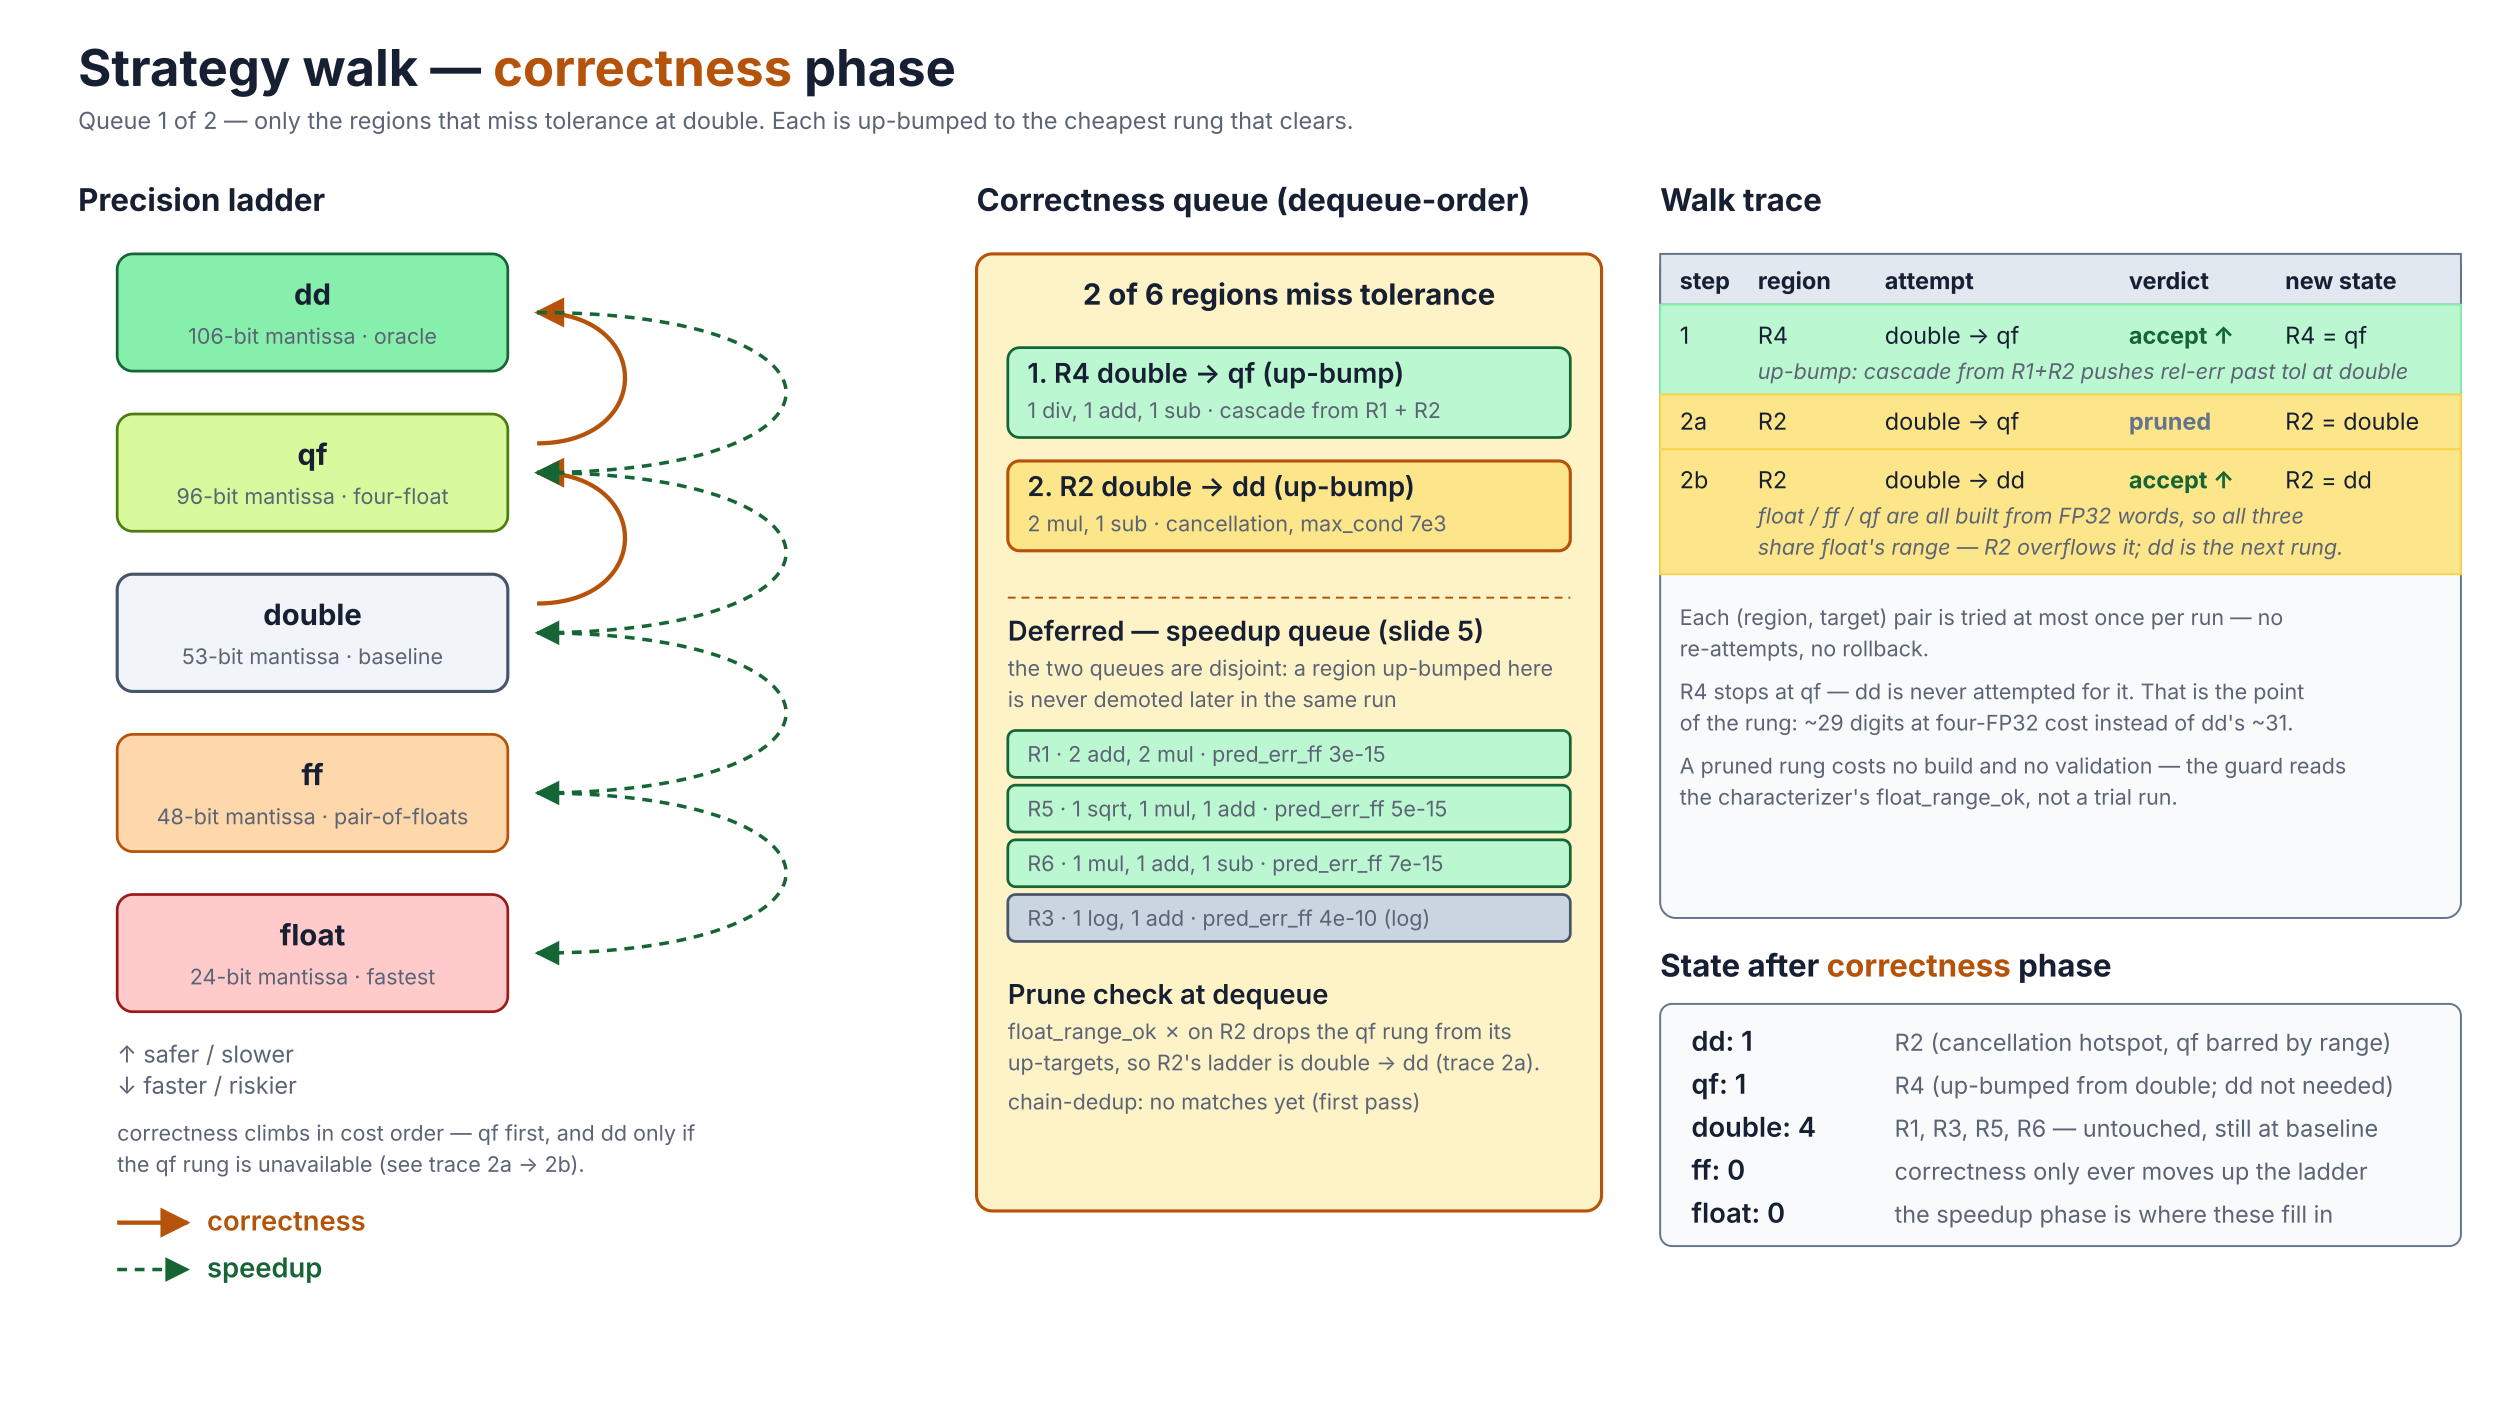
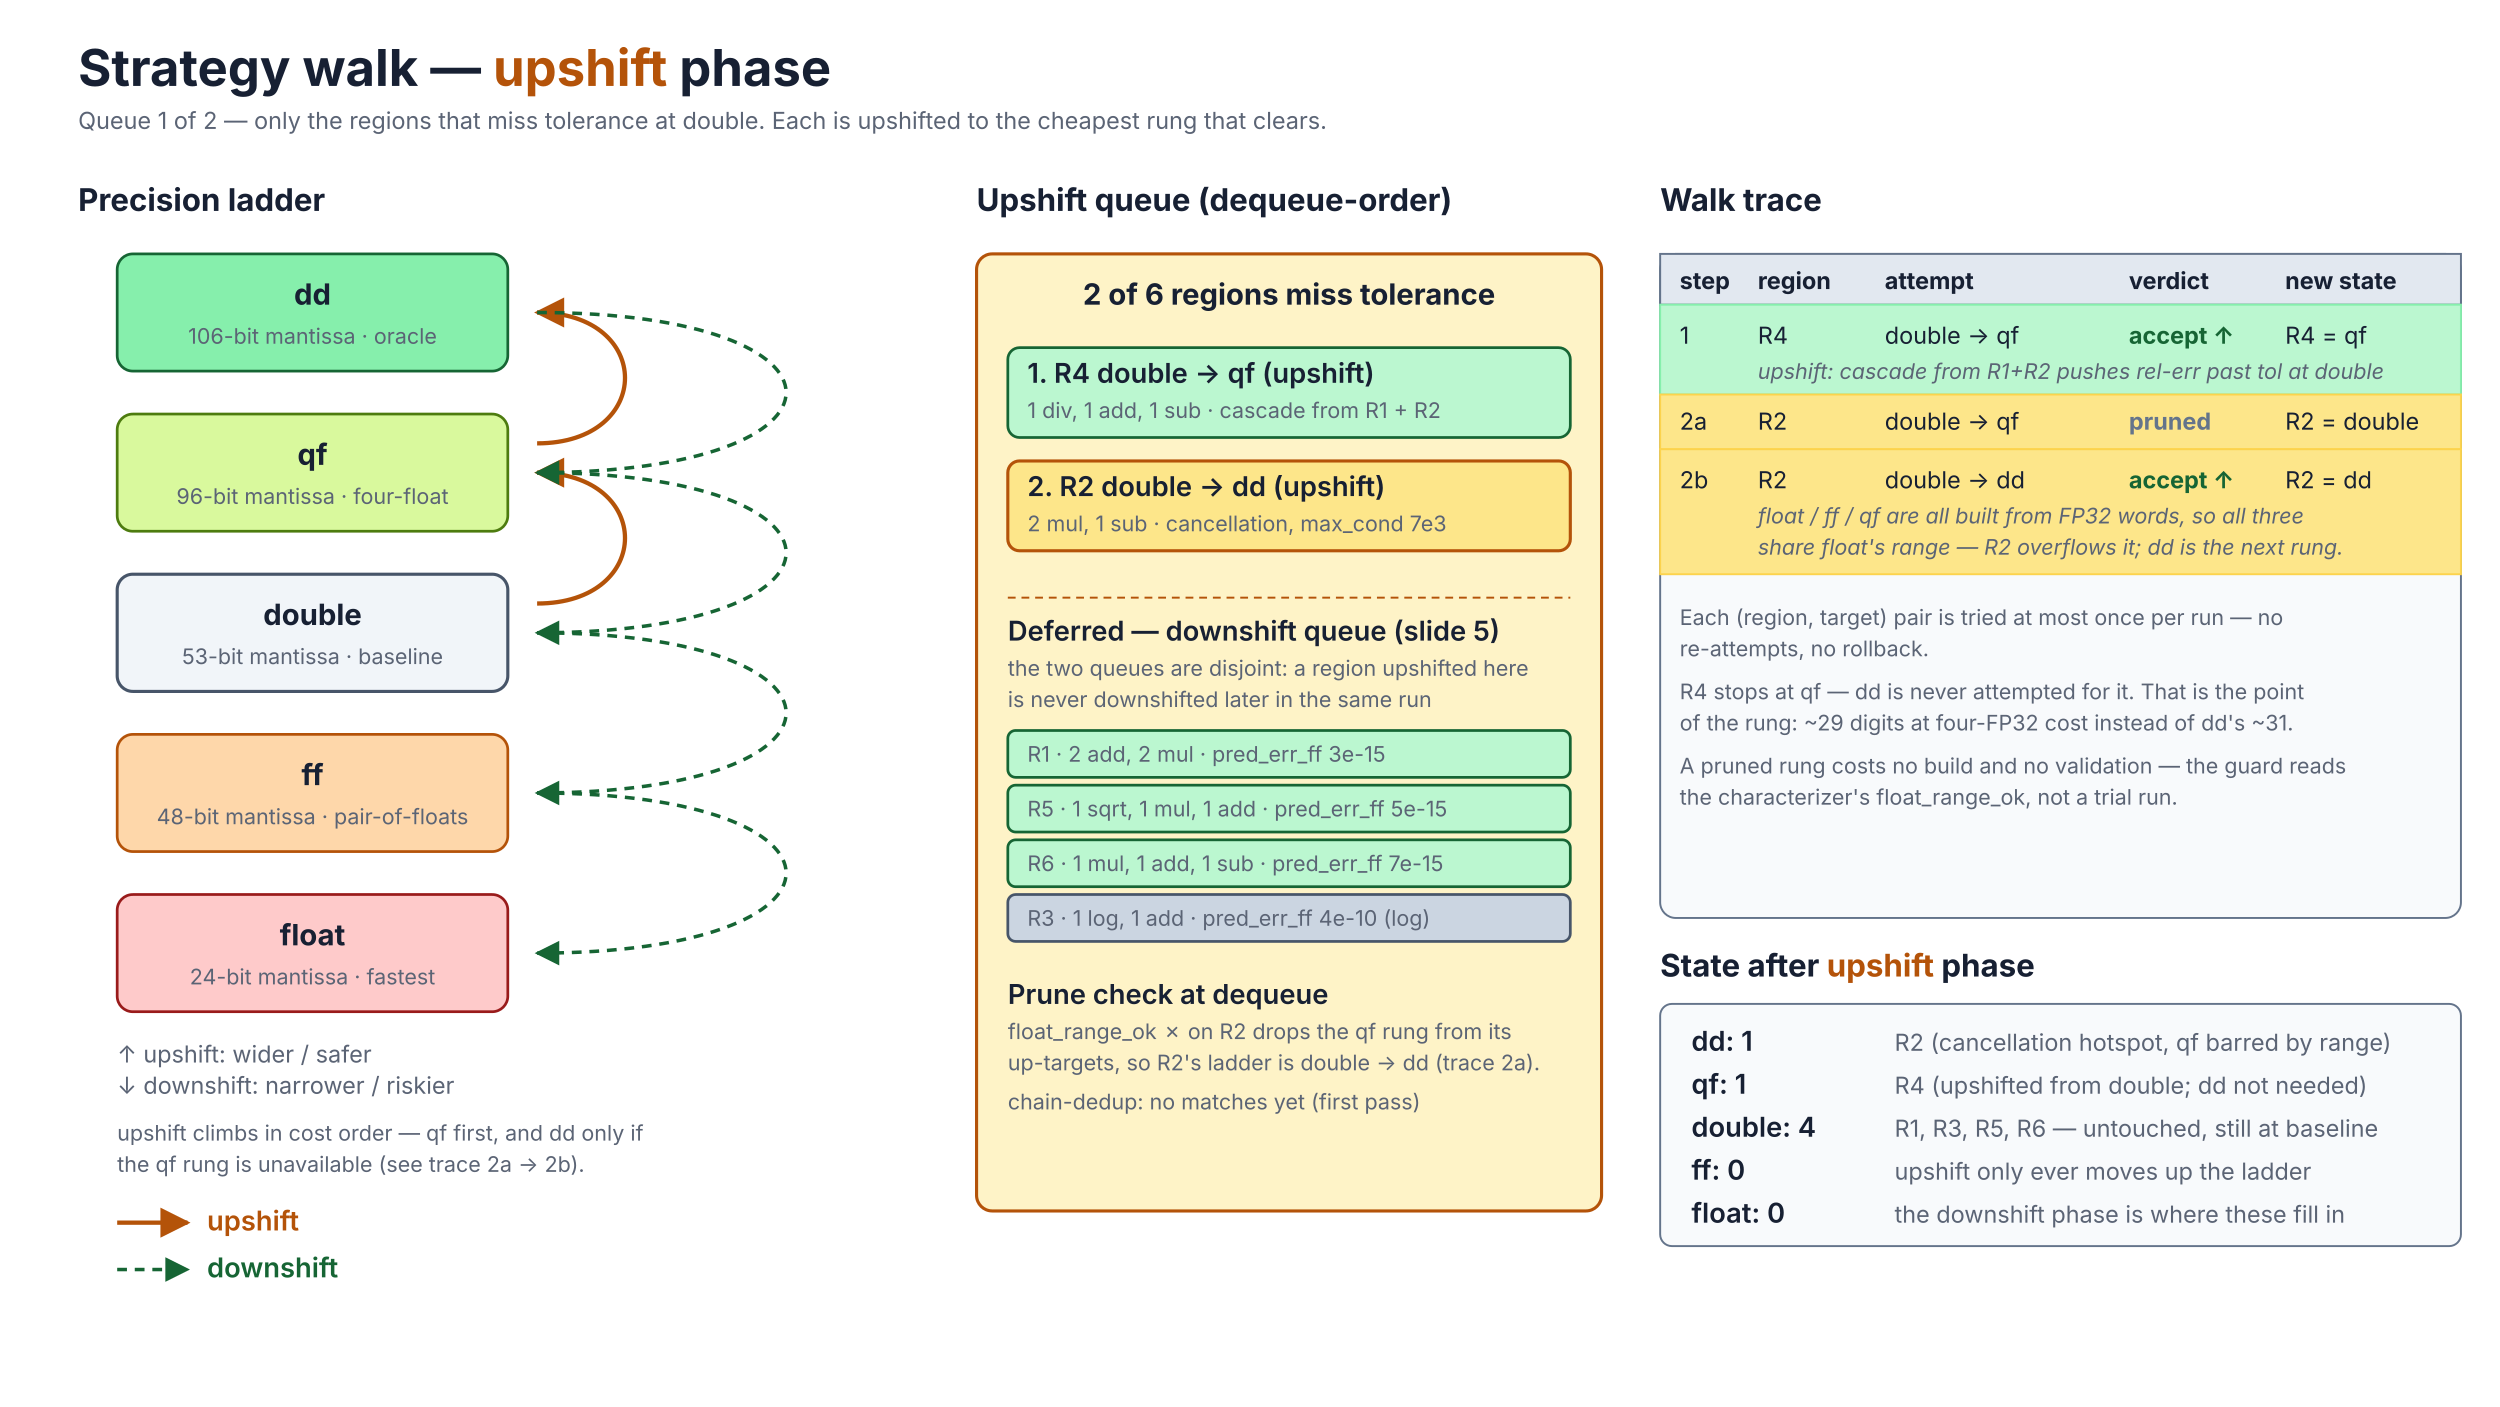
<svg xmlns="http://www.w3.org/2000/svg" viewBox="0 0 1280 720" font-family="ui-sans-serif, system-ui, -apple-system, sans-serif">
  <style>
    .title { font-size: 26px; font-weight: 700; fill: #172033; }
    .h { font-size: 16px; font-weight: 650; fill: #172033; }
    .panel-title { font-size: 15px; font-weight: 700; fill: #172033; }
    .lbl { font-size: 14px; font-weight: 600; fill: #172033; }
    .sub { font-size: 12px; fill: #5b6475; }
    .sub-sm { font-size: 11px; fill: #5b6475; }
    .code { font-family: ui-monospace, "SF Mono", Menlo, monospace; font-size: 12px; fill: #172033; }
    .box { stroke: #64748b; stroke-width: 1; fill: #f8fafc; }
    .queue-box { stroke: #b45309; stroke-width: 1.6; fill: #fef3c7; }
    .rnode-safe { stroke: #166534; stroke-width: 1.4; fill: #bbf7d0; }
    .rnode-warn { stroke: #b45309; stroke-width: 1.6; fill: #fde68a; }
    .rnode-sing { stroke: #475569; stroke-width: 1.4; fill: #cbd5e1; }
    .rung-safest { fill: #86efac; stroke: #166534; stroke-width: 1.4; }
    .rung-qf     { fill: #d9f99d; stroke: #4d7c0f; stroke-width: 1.4; }
    .rung-base   { fill: #f1f5f9; stroke: #475569; stroke-width: 1.6; }
    .rung-mid    { fill: #fed7aa; stroke: #b45309; stroke-width: 1.4; }
    .rung-risky  { fill: #fecaca; stroke: #991b1b; stroke-width: 1.4; }
    .rung-lbl { font-size: 15px; font-weight: 700; fill: #172033; }
    .rung-sub { font-size: 11px; fill: #5b6475; }
    .arrow-corr { stroke: #b45309; stroke-width: 2.2; fill: none; }
    .arrow-speed { stroke: #166534; stroke-width: 1.8; fill: none; stroke-dasharray: 5 4; }
    .verdict-accept { font-weight: 700; fill: #166534; }
    .verdict-reject { font-weight: 700; fill: #991b1b; }
-     .verdict-upbump { font-weight: 700; fill: #166534; }
+     .verdict-upshift { font-weight: 700; fill: #166534; }
    .verdict-prune  { font-weight: 700; fill: #64748b; }
    .th { font-size: 12px; font-weight: 700; fill: #172033; }
    .td { font-size: 12px; fill: #172033; }
  </style>
  <defs>
    <marker id="arrow-corr-m" viewBox="0 0 10 10" refX="9" refY="5" markerWidth="7" markerHeight="7" orient="auto-start-reverse">
      <path d="M0,0 L10,5 L0,10 z" fill="#b45309" />
    </marker>
    <marker id="arrow-speed-m" viewBox="0 0 10 10" refX="9" refY="5" markerWidth="7" markerHeight="7" orient="auto-start-reverse">
      <path d="M0,0 L10,5 L0,10 z" fill="#166534" />
    </marker>
  </defs>
-   <text x="40" y="44" class="title">Strategy walk — <tspan style="fill:#b45309">correctness</tspan> phase</text>
-   <text x="40" y="66" class="sub">Queue 1 of 2 — only the regions that miss tolerance at double. Each is up-bumped to the cheapest rung that clears.</text>
+   <text x="40" y="44" class="title">Strategy walk — <tspan style="fill:#b45309">upshift</tspan> phase</text>
+   <text x="40" y="66" class="sub">Queue 1 of 2 — only the regions that miss tolerance at double. Each is upshifted to the cheapest rung that clears.</text>
  <text x="40" y="108" class="h">Precision ladder</text>
  <g transform="translate(60, 130)">
    <rect x="0" y="0" width="200" height="60" rx="8" class="rung-safest" />
    <text x="100" y="26" text-anchor="middle" class="rung-lbl">dd</text>
    <text x="100" y="46" text-anchor="middle" class="rung-sub">106-bit mantissa · oracle</text>
    <rect x="0" y="82" width="200" height="60" rx="8" class="rung-qf" />
    <text x="100" y="108" text-anchor="middle" class="rung-lbl">qf</text>
    <text x="100" y="128" text-anchor="middle" class="rung-sub">96-bit mantissa · four-float</text>
    <rect x="0" y="164" width="200" height="60" rx="8" class="rung-base" />
    <text x="100" y="190" text-anchor="middle" class="rung-lbl">double</text>
    <text x="100" y="210" text-anchor="middle" class="rung-sub">53-bit mantissa · baseline</text>
    <rect x="0" y="246" width="200" height="60" rx="8" class="rung-mid" />
    <text x="100" y="272" text-anchor="middle" class="rung-lbl">ff</text>
    <text x="100" y="292" text-anchor="middle" class="rung-sub">48-bit mantissa · pair-of-floats</text>
    <rect x="0" y="328" width="200" height="60" rx="8" class="rung-risky" />
    <text x="100" y="354" text-anchor="middle" class="rung-lbl">float</text>
    <text x="100" y="374" text-anchor="middle" class="rung-sub">24-bit mantissa · fastest</text>
    <path d="M215 179 C 275 179, 275 112, 215 112" class="arrow-corr" marker-end="url(#arrow-corr-m)" />
    <path d="M215 97 C 275 97, 275 30, 215 30" class="arrow-corr" marker-end="url(#arrow-corr-m)" />
    <path d="M215 30 C 385 30, 385 112, 215 112" class="arrow-speed" marker-end="url(#arrow-speed-m)" />
    <path d="M215 112 C 385 112, 385 194, 215 194" class="arrow-speed" marker-end="url(#arrow-speed-m)" />
    <path d="M215 194 C 385 194, 385 276, 215 276" class="arrow-speed" marker-end="url(#arrow-speed-m)" />
    <path d="M215 276 C 385 276, 385 358, 215 358" class="arrow-speed" marker-end="url(#arrow-speed-m)" />
-     <text x="0" y="414" class="sub">↑ safer / slower</text>
-     <text x="0" y="430" class="sub">↓ faster / riskier</text>
-     <text x="0" y="454" class="sub-sm">correctness climbs in cost order — qf first, and dd only if</text>
+     <text x="0" y="414" class="sub">↑ upshift: wider / safer</text>
+     <text x="0" y="430" class="sub">↓ downshift: narrower / riskier</text>
+     <text x="0" y="454" class="sub-sm">upshift climbs in cost order — qf first, and dd only if</text>
    <text x="0" y="470" class="sub-sm">the qf rung is unavailable (see trace 2a → 2b).</text>
    <line x1="0" y1="496" x2="36" y2="496" class="arrow-corr" marker-end="url(#arrow-corr-m)" />
-     <text x="46" y="500" class="lbl" style="fill:#b45309">correctness</text>
+     <text x="46" y="500" class="lbl" style="fill:#b45309">upshift</text>
    <line x1="0" y1="520" x2="36" y2="520" class="arrow-speed" marker-end="url(#arrow-speed-m)" />
-     <text x="46" y="524" class="lbl" style="fill:#166534">speedup</text>
+     <text x="46" y="524" class="lbl" style="fill:#166534">downshift</text>
  </g>
-   <text x="500" y="108" class="h">Correctness queue  (dequeue-order)</text>
+   <text x="500" y="108" class="h">Upshift queue  (dequeue-order)</text>
  <g transform="translate(500, 130)">
    <rect x="0" y="0" width="320" height="490" rx="8" class="queue-box" />
    <text x="160" y="26" text-anchor="middle" class="panel-title">2 of 6 regions miss tolerance</text>
    <g transform="translate(16, 48)">
      <rect x="0" y="0" width="288" height="46" rx="6" class="rnode-safe" />
-       <text x="10" y="18" class="lbl">1.  R4   double → qf  (up-bump)</text>
+       <text x="10" y="18" class="lbl">1.  R4   double → qf  (upshift)</text>
      <text x="10" y="36" class="sub-sm">1 div, 1 add, 1 sub  ·  cascade from R1 + R2</text>
    </g>
    <g transform="translate(16, 106)">
      <rect x="0" y="0" width="288" height="46" rx="6" class="rnode-warn" />
-       <text x="10" y="18" class="lbl">2.  R2   double → dd  (up-bump)</text>
+       <text x="10" y="18" class="lbl">2.  R2   double → dd  (upshift)</text>
      <text x="10" y="36" class="sub-sm">2 mul, 1 sub  ·  cancellation, max_cond 7e3</text>
    </g>
    <line x1="16" y1="176" x2="304" y2="176" stroke="#b45309" stroke-width="1" stroke-dasharray="4 3" />
-     <text x="16" y="198" class="lbl">Deferred — speedup queue (slide 5)</text>
-     <text x="16" y="216" class="sub-sm">the two queues are disjoint: a region up-bumped here</text>
-     <text x="16" y="232" class="sub-sm">is never demoted later in the same run</text>
+     <text x="16" y="198" class="lbl">Deferred — downshift queue (slide 5)</text>
+     <text x="16" y="216" class="sub-sm">the two queues are disjoint: a region upshifted here</text>
+     <text x="16" y="232" class="sub-sm">is never downshifted later in the same run</text>
    <g transform="translate(16, 244)">
      <rect x="0" y="0" width="288" height="24" rx="4" class="rnode-safe" />
      <text x="10" y="16" class="sub-sm">R1 · 2 add, 2 mul · pred_err_ff 3e-15</text>
    </g>
    <g transform="translate(16, 272)">
      <rect x="0" y="0" width="288" height="24" rx="4" class="rnode-safe" />
      <text x="10" y="16" class="sub-sm">R5 · 1 sqrt, 1 mul, 1 add · pred_err_ff 5e-15</text>
    </g>
    <g transform="translate(16, 300)">
      <rect x="0" y="0" width="288" height="24" rx="4" class="rnode-safe" />
      <text x="10" y="16" class="sub-sm">R6 · 1 mul, 1 add, 1 sub · pred_err_ff 7e-15</text>
    </g>
    <g transform="translate(16, 328)">
      <rect x="0" y="0" width="288" height="24" rx="4" class="rnode-sing" />
      <text x="10" y="16" class="sub-sm">R3 · 1 log, 1 add · pred_err_ff 4e-10 (log)</text>
    </g>
    <g transform="translate(16, 384)">
      <text x="0" y="0" class="lbl">Prune check at dequeue</text>
      <text x="0" y="18" class="sub-sm">float_range_ok ✗ on R2 drops the qf rung from its</text>
      <text x="0" y="34" class="sub-sm">up-targets, so R2's ladder is double → dd (trace 2a).</text>
      <text x="0" y="54" class="sub-sm">chain-dedup: no matches yet (first pass)</text>
    </g>
  </g>
  <text x="850" y="108" class="h">Walk trace</text>
  <g transform="translate(850, 130)">
    <rect x="0" y="0" width="410" height="340" rx="8" class="box" />
    <rect x="0" y="0" width="410" height="26" fill="#e2e8f0" stroke="#64748b" stroke-width="1" />
    <text x="10" y="18" class="th">step</text>
    <text x="50" y="18" class="th">region</text>
    <text x="115" y="18" class="th">attempt</text>
    <text x="240" y="18" class="th">verdict</text>
    <text x="320" y="18" class="th">new state</text>
    <g font-size="12" fill="#172033">
      <rect x="0" y="26" width="410" height="46" fill="#bbf7d0" stroke="#86efac" />
      <text x="10" y="46">1</text>
      <text x="50" y="46">R4</text>
      <text x="115" y="46">double → qf</text>
-       <text x="240" y="46" class="verdict-upbump">accept ↑</text>
+       <text x="240" y="46" class="verdict-upshift">accept ↑</text>
      <text x="320" y="46">R4 = qf</text>
-       <text x="50" y="64" class="sub-sm" font-style="italic">up-bump: cascade from R1+R2 pushes rel-err past tol at double</text>
+       <text x="50" y="64" class="sub-sm" font-style="italic">upshift: cascade from R1+R2 pushes rel-err past tol at double</text>
      <rect x="0" y="72" width="410" height="28" fill="#fde68a" stroke="#fcd34d" />
      <text x="10" y="90">2a</text>
      <text x="50" y="90">R2</text>
      <text x="115" y="90">double → qf</text>
      <text x="240" y="90" class="verdict-prune">pruned</text>
      <text x="320" y="90">R2 = double</text>
      <rect x="0" y="100" width="410" height="64" fill="#fde68a" stroke="#fcd34d" />
      <text x="10" y="120">2b</text>
      <text x="50" y="120">R2</text>
      <text x="115" y="120">double → dd</text>
-       <text x="240" y="120" class="verdict-upbump">accept ↑</text>
+       <text x="240" y="120" class="verdict-upshift">accept ↑</text>
      <text x="320" y="120">R2 = dd</text>
      <text x="50" y="138" class="sub-sm" font-style="italic">float / ff / qf are all built from FP32 words, so all three</text>
      <text x="50" y="154" class="sub-sm" font-style="italic">share float's range — R2 overflows it; dd is the next rung.</text>
    </g>
    <g transform="translate(10, 190)">
      <text x="0" y="0" class="sub-sm">Each (region, target) pair is tried at most once per run — no</text>
      <text x="0" y="16" class="sub-sm">re-attempts, no rollback.</text>
      <text x="0" y="38" class="sub-sm">R4 stops at qf — dd is never attempted for it. That is the point</text>
      <text x="0" y="54" class="sub-sm">of the rung: ~29 digits at four-FP32 cost instead of dd's ~31.</text>
      <text x="0" y="76" class="sub-sm">A pruned rung costs no build and no validation — the guard reads</text>
      <text x="0" y="92" class="sub-sm">the characterizer's float_range_ok, not a trial run.</text>
    </g>
  </g>
  <g transform="translate(850, 500)">
-     <text x="0" y="0" class="h">State after <tspan style="fill:#b45309">correctness</tspan> phase</text>
+     <text x="0" y="0" class="h">State after <tspan style="fill:#b45309">upshift</tspan> phase</text>
    <rect x="0" y="14" width="410" height="124" rx="6" class="box" />
    <text x="16" y="38" class="lbl">dd: 1</text>
    <text x="120" y="38" class="sub">R2  (cancellation hotspot, qf barred by range)</text>
    <text x="16" y="60" class="lbl">qf: 1</text>
-     <text x="120" y="60" class="sub">R4  (up-bumped from double; dd not needed)</text>
+     <text x="120" y="60" class="sub">R4  (upshifted from double; dd not needed)</text>
    <text x="16" y="82" class="lbl">double: 4</text>
    <text x="120" y="82" class="sub">R1, R3, R5, R6  —  untouched, still at baseline</text>
    <text x="16" y="104" class="lbl">ff: 0</text>
-     <text x="120" y="104" class="sub">correctness only ever moves up the ladder</text>
+     <text x="120" y="104" class="sub">upshift only ever moves up the ladder</text>
    <text x="16" y="126" class="lbl">float: 0</text>
-     <text x="120" y="126" class="sub">the speedup phase is where these fill in</text>
+     <text x="120" y="126" class="sub">the downshift phase is where these fill in</text>
  </g>
</svg>
